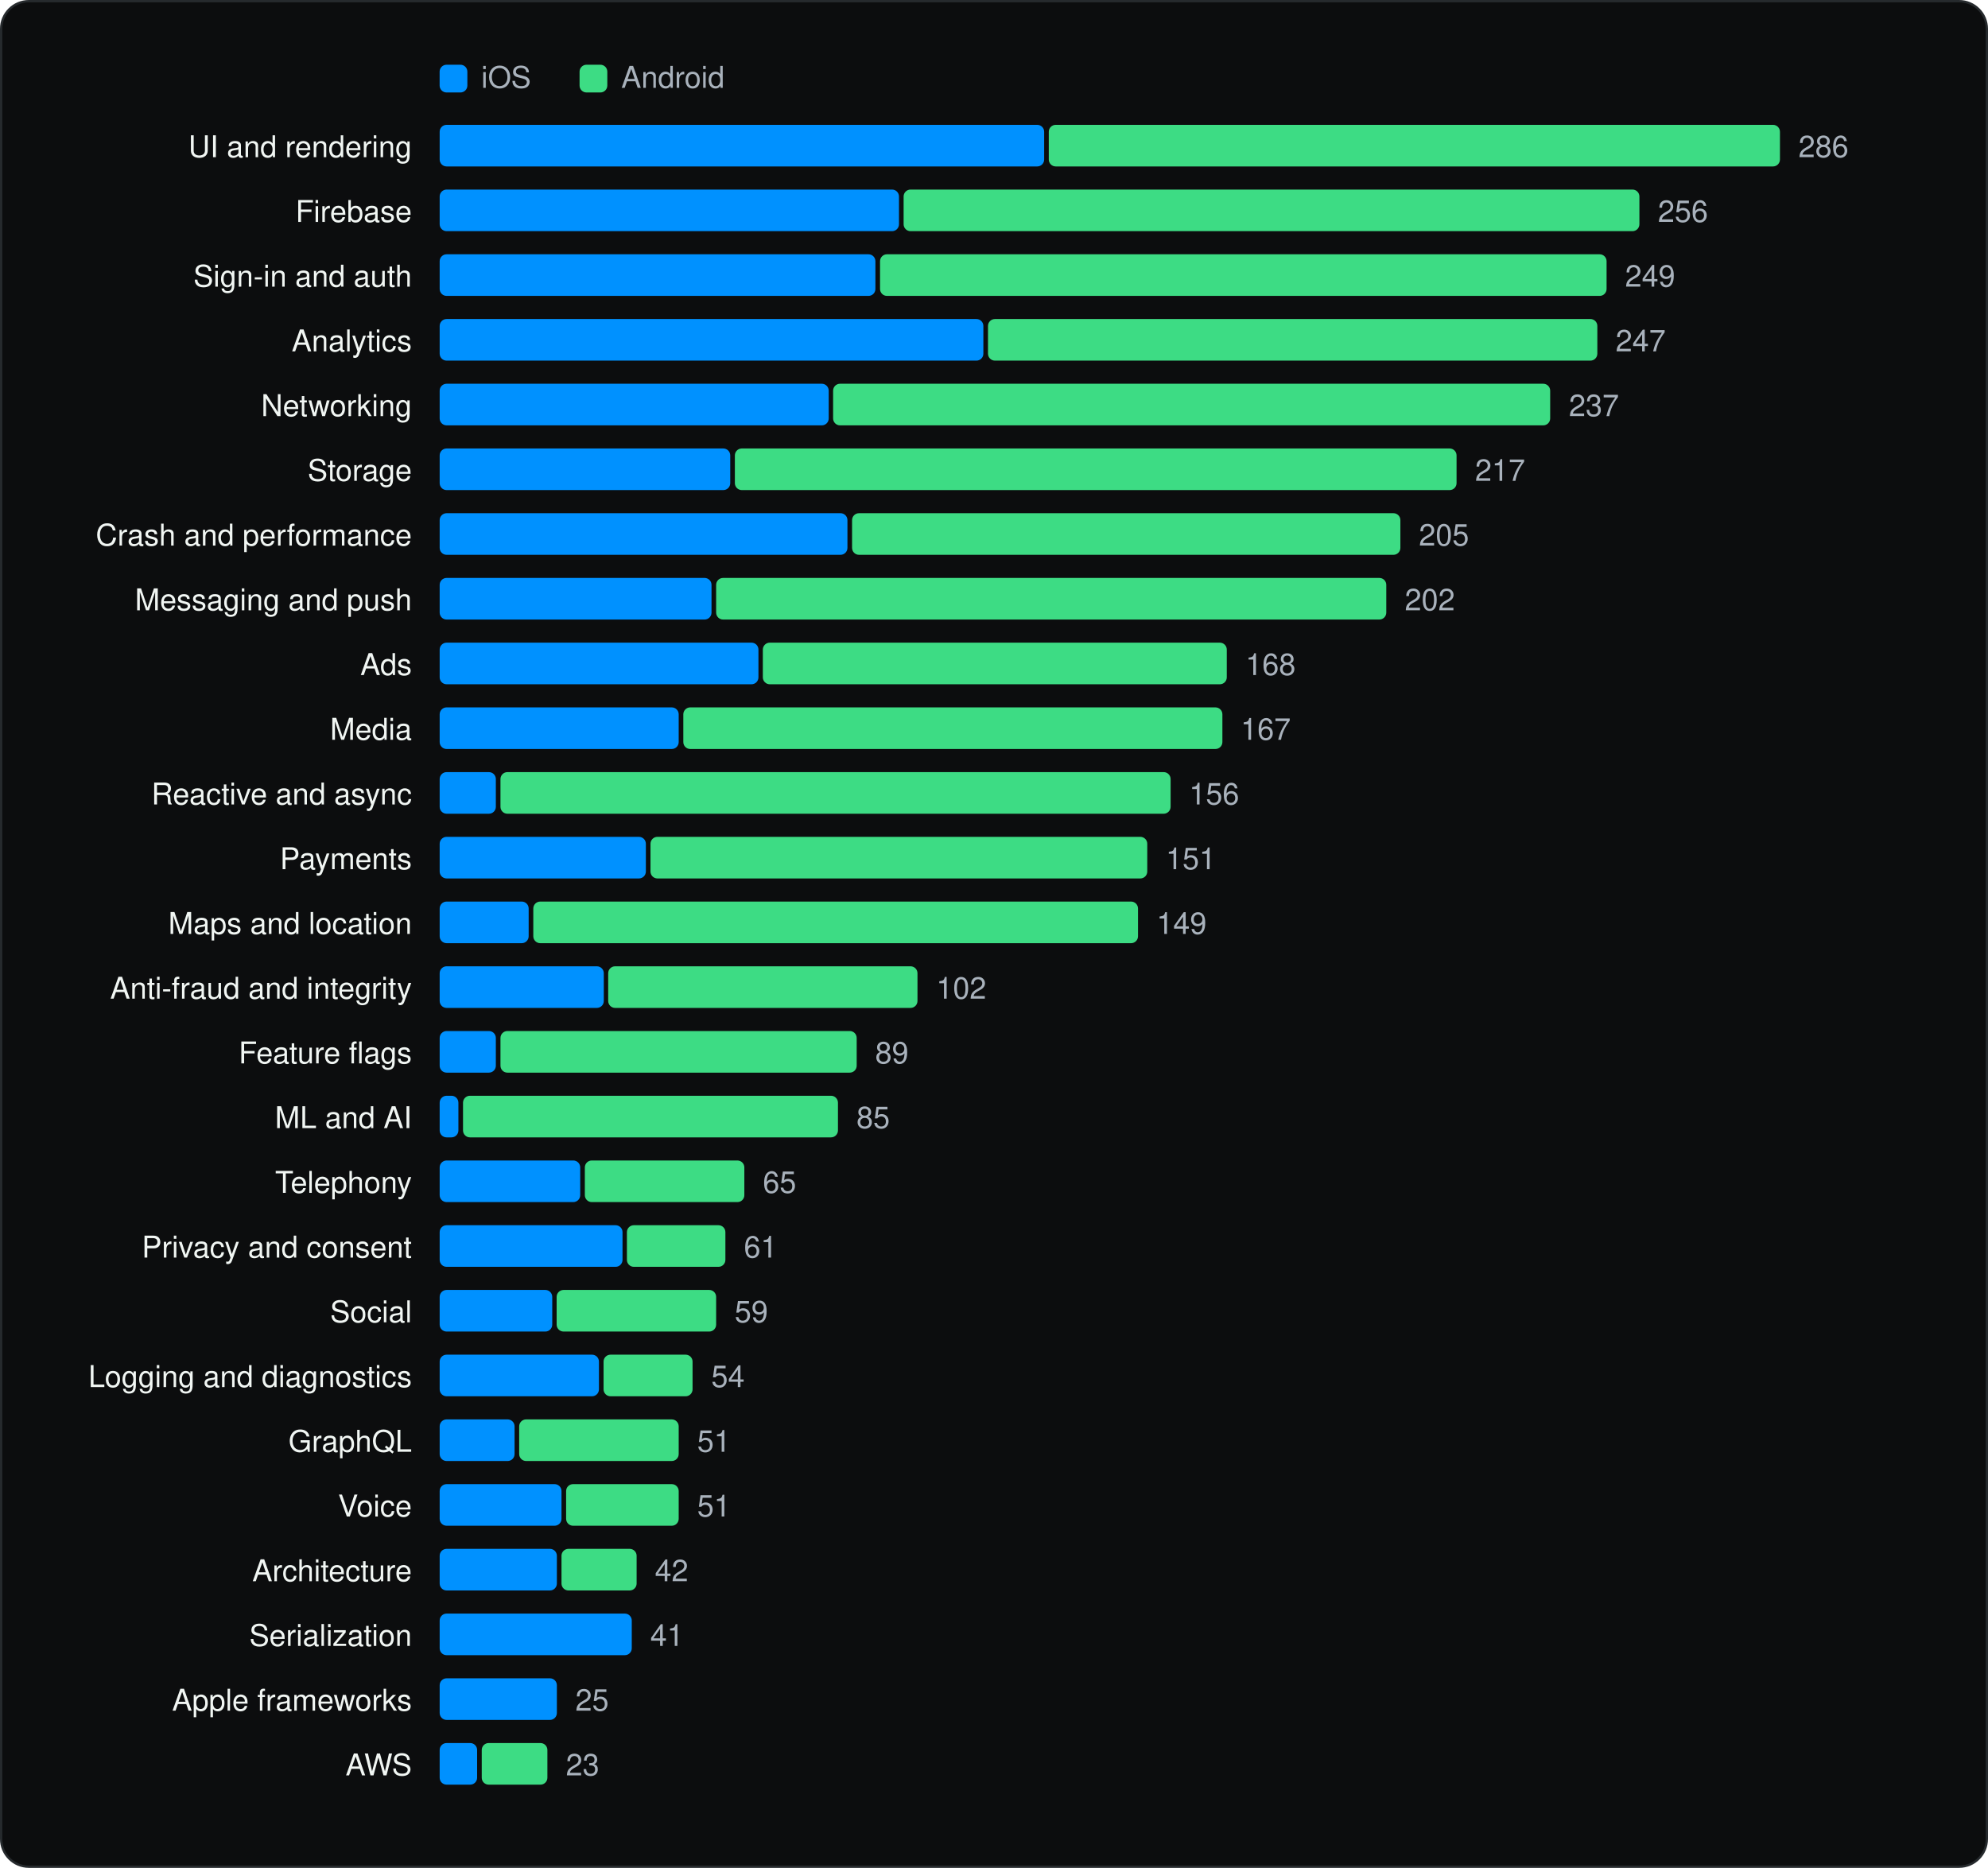
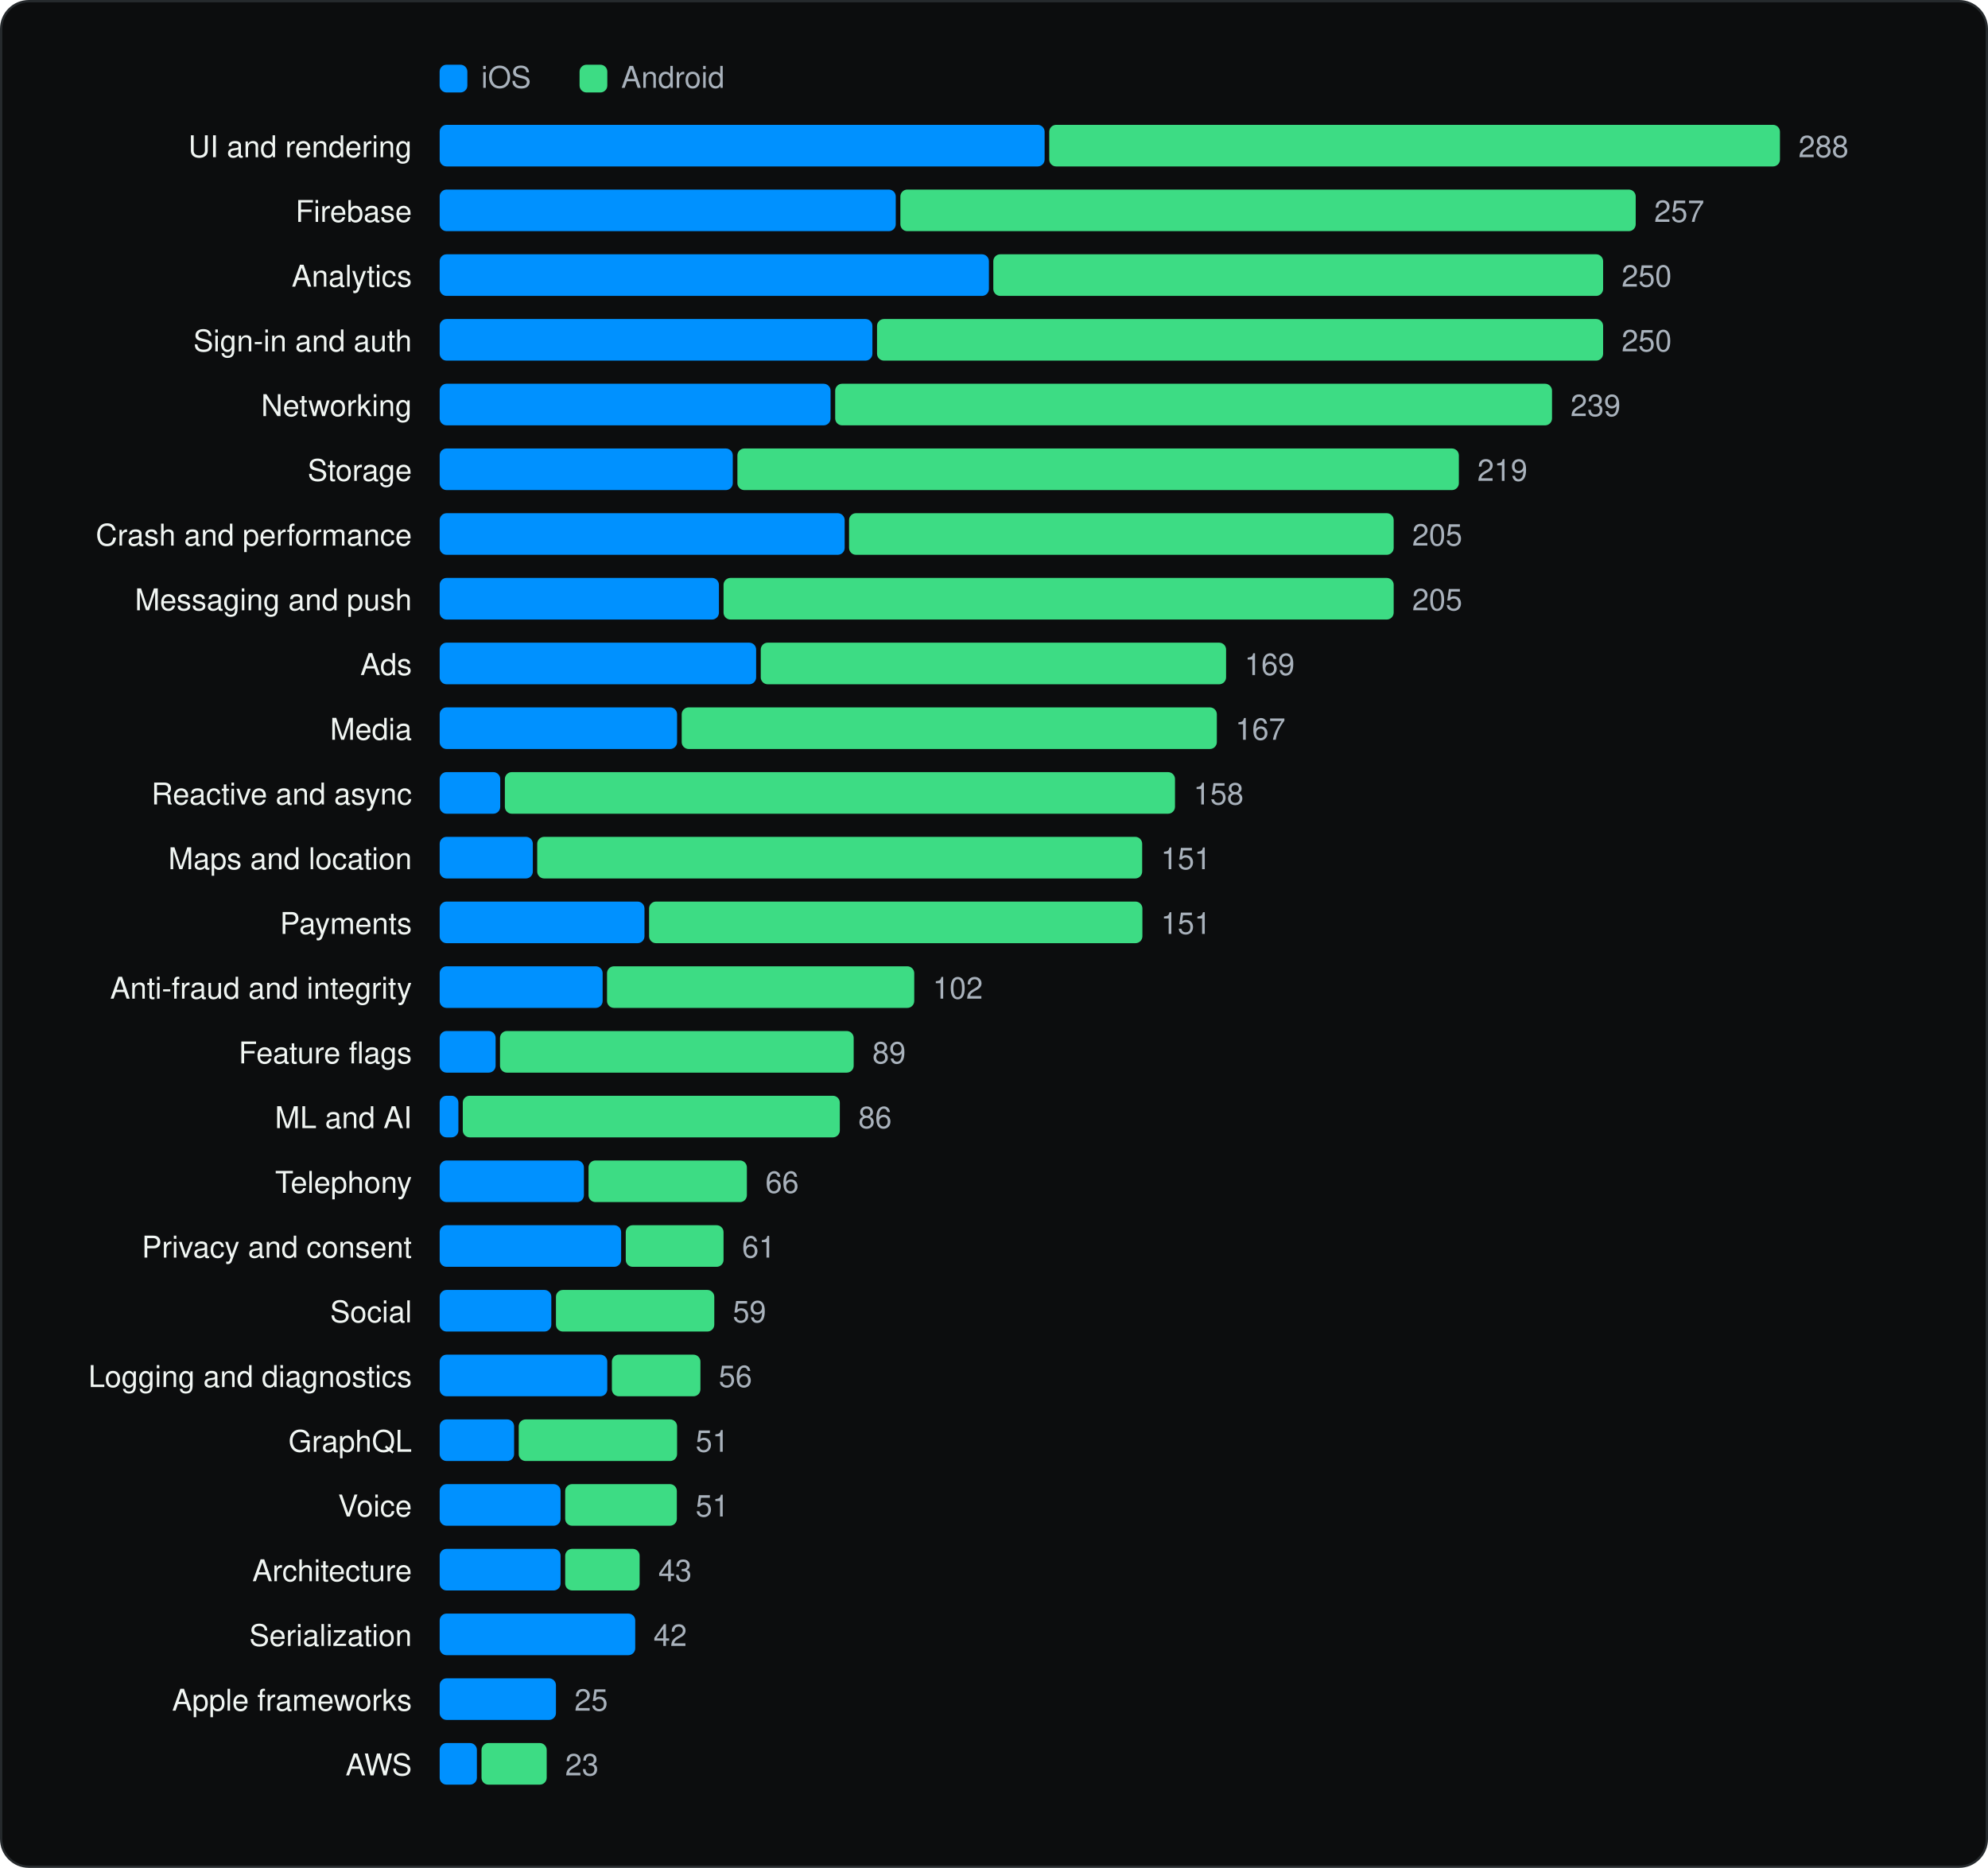
<svg xmlns="http://www.w3.org/2000/svg" viewBox="0 0 860 808" width="860" height="808" role="img" aria-label="SDK categories" font-family="Geist, -apple-system, BlinkMacSystemFont, 'Segoe UI', Helvetica, Arial, sans-serif">
  <rect x="0.5" y="0.5" width="859" height="807" rx="12" fill="#0C0D0E" stroke="#262A2D" />
  <g transform="translate(20 20)">
    <rect x="170.18" y="8" width="12" height="12" rx="3" fill="#0091FF" />
    <text x="188.18" y="18" font-size="13" fill="#A9B2BC">iOS</text>
    <rect x="230.72" y="8" width="12" height="12" rx="3" fill="#3DDC84" />
    <text x="248.72" y="18" font-size="13" fill="#A9B2BC">Android</text>
    <text x="158.18" y="48" font-size="13" text-anchor="end" fill="#F1F6F3">UI and rendering</text>
-     <rect x="170.2" y="34" width="261.5" height="18" rx="3" fill="#0091FF" />
-     <rect x="433.7" y="34" width="316.3" height="18" rx="3" fill="#3DDC84" />
-     <text x="758.0" y="48" font-size="13" fill="#A9B2BC">286</text>
+     <rect x="170.2" y="34" width="261.7" height="18" rx="3" fill="#0091FF" />
+     <rect x="433.9" y="34" width="316.1" height="18" rx="3" fill="#3DDC84" />
+     <text x="758.0" y="48" font-size="13" fill="#A9B2BC">288</text>
    <text x="158.18" y="76" font-size="13" text-anchor="end" fill="#F1F6F3">Firebase</text>
-     <rect x="170.2" y="62" width="198.7" height="18" rx="3" fill="#0091FF" />
-     <rect x="370.9" y="62" width="318.3" height="18" rx="3" fill="#3DDC84" />
-     <text x="697.2" y="76" font-size="13" fill="#A9B2BC">256</text>
-     <text x="158.18" y="104" font-size="13" text-anchor="end" fill="#F1F6F3">Sign-in and auth</text>
-     <rect x="170.2" y="90" width="188.5" height="18" rx="3" fill="#0091FF" />
-     <rect x="360.7" y="90" width="314.3" height="18" rx="3" fill="#3DDC84" />
-     <text x="683.0" y="104" font-size="13" fill="#A9B2BC">249</text>
-     <text x="158.18" y="132" font-size="13" text-anchor="end" fill="#F1F6F3">Analytics</text>
-     <rect x="170.2" y="118" width="235.2" height="18" rx="3" fill="#0091FF" />
-     <rect x="407.4" y="118" width="263.6" height="18" rx="3" fill="#3DDC84" />
-     <text x="678.9" y="132" font-size="13" fill="#A9B2BC">247</text>
+     <rect x="170.2" y="62" width="197.3" height="18" rx="3" fill="#0091FF" />
+     <rect x="369.5" y="62" width="318.1" height="18" rx="3" fill="#3DDC84" />
+     <text x="695.6" y="76" font-size="13" fill="#A9B2BC">257</text>
+     <text x="158.18" y="104" font-size="13" text-anchor="end" fill="#F1F6F3">Analytics</text>
+     <rect x="170.2" y="90" width="237.6" height="18" rx="3" fill="#0091FF" />
+     <rect x="409.7" y="90" width="263.8" height="18" rx="3" fill="#3DDC84" />
+     <text x="681.5" y="104" font-size="13" fill="#A9B2BC">250</text>
+     <text x="158.18" y="132" font-size="13" text-anchor="end" fill="#F1F6F3">Sign-in and auth</text>
+     <rect x="170.2" y="118" width="187.2" height="18" rx="3" fill="#0091FF" />
+     <rect x="359.4" y="118" width="314.1" height="18" rx="3" fill="#3DDC84" />
+     <text x="681.5" y="132" font-size="13" fill="#A9B2BC">250</text>
    <text x="158.18" y="160" font-size="13" text-anchor="end" fill="#F1F6F3">Networking</text>
-     <rect x="170.2" y="146" width="168.3" height="18" rx="3" fill="#0091FF" />
-     <rect x="340.4" y="146" width="310.2" height="18" rx="3" fill="#3DDC84" />
-     <text x="658.7" y="160" font-size="13" fill="#A9B2BC">237</text>
+     <rect x="170.2" y="146" width="169.1" height="18" rx="3" fill="#0091FF" />
+     <rect x="341.3" y="146" width="310.1" height="18" rx="3" fill="#3DDC84" />
+     <text x="659.4" y="160" font-size="13" fill="#A9B2BC">239</text>
    <text x="158.18" y="188" font-size="13" text-anchor="end" fill="#F1F6F3">Storage</text>
-     <rect x="170.2" y="174" width="125.7" height="18" rx="3" fill="#0091FF" />
-     <rect x="297.9" y="174" width="312.2" height="18" rx="3" fill="#3DDC84" />
-     <text x="618.1" y="188" font-size="13" fill="#A9B2BC">217</text>
+     <rect x="170.2" y="174" width="126.8" height="18" rx="3" fill="#0091FF" />
+     <rect x="299.0" y="174" width="312.1" height="18" rx="3" fill="#3DDC84" />
+     <text x="619.1" y="188" font-size="13" fill="#A9B2BC">219</text>
    <text x="158.18" y="216" font-size="13" text-anchor="end" fill="#F1F6F3">Crash and performance</text>
-     <rect x="170.2" y="202" width="176.4" height="18" rx="3" fill="#0091FF" />
-     <rect x="348.6" y="202" width="237.2" height="18" rx="3" fill="#3DDC84" />
-     <text x="593.8" y="216" font-size="13" fill="#A9B2BC">205</text>
+     <rect x="170.2" y="202" width="175.2" height="18" rx="3" fill="#0091FF" />
+     <rect x="347.3" y="202" width="235.6" height="18" rx="3" fill="#3DDC84" />
+     <text x="590.9" y="216" font-size="13" fill="#A9B2BC">205</text>
    <text x="158.18" y="244" font-size="13" text-anchor="end" fill="#F1F6F3">Messaging and push</text>
-     <rect x="170.2" y="230" width="117.6" height="18" rx="3" fill="#0091FF" />
-     <rect x="289.8" y="230" width="289.9" height="18" rx="3" fill="#3DDC84" />
-     <text x="587.7" y="244" font-size="13" fill="#A9B2BC">202</text>
+     <rect x="170.2" y="230" width="120.8" height="18" rx="3" fill="#0091FF" />
+     <rect x="293.0" y="230" width="289.9" height="18" rx="3" fill="#3DDC84" />
+     <text x="590.9" y="244" font-size="13" fill="#A9B2BC">205</text>
    <text x="158.18" y="272" font-size="13" text-anchor="end" fill="#F1F6F3">Ads</text>
-     <rect x="170.2" y="258" width="137.9" height="18" rx="3" fill="#0091FF" />
-     <rect x="310.0" y="258" width="200.7" height="18" rx="3" fill="#3DDC84" />
-     <text x="518.8" y="272" font-size="13" fill="#A9B2BC">168</text>
+     <rect x="170.2" y="258" width="136.9" height="18" rx="3" fill="#0091FF" />
+     <rect x="309.1" y="258" width="201.3" height="18" rx="3" fill="#3DDC84" />
+     <text x="518.4" y="272" font-size="13" fill="#A9B2BC">169</text>
    <text x="158.18" y="300" font-size="13" text-anchor="end" fill="#F1F6F3">Media</text>
-     <rect x="170.2" y="286" width="103.4" height="18" rx="3" fill="#0091FF" />
-     <rect x="275.6" y="286" width="233.2" height="18" rx="3" fill="#3DDC84" />
-     <text x="516.7" y="300" font-size="13" fill="#A9B2BC">167</text>
+     <rect x="170.2" y="286" width="102.7" height="18" rx="3" fill="#0091FF" />
+     <rect x="274.9" y="286" width="231.5" height="18" rx="3" fill="#3DDC84" />
+     <text x="514.4" y="300" font-size="13" fill="#A9B2BC">167</text>
    <text x="158.18" y="328" font-size="13" text-anchor="end" fill="#F1F6F3">Reactive and async</text>
-     <rect x="170.2" y="314" width="24.3" height="18" rx="3" fill="#0091FF" />
-     <rect x="196.5" y="314" width="289.9" height="18" rx="3" fill="#3DDC84" />
-     <text x="494.4" y="328" font-size="13" fill="#A9B2BC">156</text>
-     <text x="158.18" y="356" font-size="13" text-anchor="end" fill="#F1F6F3">Payments</text>
-     <rect x="170.2" y="342" width="89.2" height="18" rx="3" fill="#0091FF" />
-     <rect x="261.4" y="342" width="214.9" height="18" rx="3" fill="#3DDC84" />
-     <text x="484.3" y="356" font-size="13" fill="#A9B2BC">151</text>
-     <text x="158.18" y="384" font-size="13" text-anchor="end" fill="#F1F6F3">Maps and location</text>
-     <rect x="170.2" y="370" width="38.5" height="18" rx="3" fill="#0091FF" />
-     <rect x="210.7" y="370" width="261.6" height="18" rx="3" fill="#3DDC84" />
-     <text x="480.3" y="384" font-size="13" fill="#A9B2BC">149</text>
+     <rect x="170.2" y="314" width="26.2" height="18" rx="3" fill="#0091FF" />
+     <rect x="198.4" y="314" width="289.9" height="18" rx="3" fill="#3DDC84" />
+     <text x="496.3" y="328" font-size="13" fill="#A9B2BC">158</text>
+     <text x="158.18" y="356" font-size="13" text-anchor="end" fill="#F1F6F3">Maps and location</text>
+     <rect x="170.2" y="342" width="40.3" height="18" rx="3" fill="#0091FF" />
+     <rect x="212.4" y="342" width="261.7" height="18" rx="3" fill="#3DDC84" />
+     <text x="482.2" y="356" font-size="13" fill="#A9B2BC">151</text>
+     <text x="158.18" y="384" font-size="13" text-anchor="end" fill="#F1F6F3">Payments</text>
+     <rect x="170.2" y="370" width="88.6" height="18" rx="3" fill="#0091FF" />
+     <rect x="260.8" y="370" width="213.4" height="18" rx="3" fill="#3DDC84" />
+     <text x="482.2" y="384" font-size="13" fill="#A9B2BC">151</text>
    <text x="158.18" y="412" font-size="13" text-anchor="end" fill="#F1F6F3">Anti-fraud and integrity</text>
-     <rect x="170.2" y="398" width="71.0" height="18" rx="3" fill="#0091FF" />
-     <rect x="243.1" y="398" width="133.8" height="18" rx="3" fill="#3DDC84" />
-     <text x="385.0" y="412" font-size="13" fill="#A9B2BC">102</text>
+     <rect x="170.2" y="398" width="70.5" height="18" rx="3" fill="#0091FF" />
+     <rect x="242.6" y="398" width="132.9" height="18" rx="3" fill="#3DDC84" />
+     <text x="383.5" y="412" font-size="13" fill="#A9B2BC">102</text>
    <text x="158.18" y="440" font-size="13" text-anchor="end" fill="#F1F6F3">Feature flags</text>
-     <rect x="170.2" y="426" width="24.3" height="18" rx="3" fill="#0091FF" />
-     <rect x="196.5" y="426" width="154.1" height="18" rx="3" fill="#3DDC84" />
-     <text x="358.6" y="440" font-size="13" fill="#A9B2BC">89</text>
+     <rect x="170.2" y="426" width="24.2" height="18" rx="3" fill="#0091FF" />
+     <rect x="196.3" y="426" width="153.0" height="18" rx="3" fill="#3DDC84" />
+     <text x="357.4" y="440" font-size="13" fill="#A9B2BC">89</text>
    <text x="158.18" y="468" font-size="13" text-anchor="end" fill="#F1F6F3">ML and AI</text>
    <rect x="170.2" y="454" width="8.1" height="18" rx="3" fill="#0091FF" />
-     <rect x="180.3" y="454" width="162.2" height="18" rx="3" fill="#3DDC84" />
-     <text x="350.5" y="468" font-size="13" fill="#A9B2BC">85</text>
+     <rect x="180.2" y="454" width="163.1" height="18" rx="3" fill="#3DDC84" />
+     <text x="351.3" y="468" font-size="13" fill="#A9B2BC">86</text>
    <text x="158.18" y="496" font-size="13" text-anchor="end" fill="#F1F6F3">Telephony</text>
-     <rect x="170.2" y="482" width="60.8" height="18" rx="3" fill="#0091FF" />
-     <rect x="233.0" y="482" width="69.0" height="18" rx="3" fill="#3DDC84" />
-     <text x="310.0" y="496" font-size="13" fill="#A9B2BC">65</text>
+     <rect x="170.2" y="482" width="62.4" height="18" rx="3" fill="#0091FF" />
+     <rect x="234.6" y="482" width="68.5" height="18" rx="3" fill="#3DDC84" />
+     <text x="311.1" y="496" font-size="13" fill="#A9B2BC">66</text>
    <text x="158.18" y="524" font-size="13" text-anchor="end" fill="#F1F6F3">Privacy and consent</text>
-     <rect x="170.2" y="510" width="79.1" height="18" rx="3" fill="#0091FF" />
-     <rect x="251.2" y="510" width="42.6" height="18" rx="3" fill="#3DDC84" />
-     <text x="301.8" y="524" font-size="13" fill="#A9B2BC">61</text>
+     <rect x="170.2" y="510" width="78.5" height="18" rx="3" fill="#0091FF" />
+     <rect x="250.7" y="510" width="42.3" height="18" rx="3" fill="#3DDC84" />
+     <text x="301.0" y="524" font-size="13" fill="#A9B2BC">61</text>
    <text x="158.18" y="552" font-size="13" text-anchor="end" fill="#F1F6F3">Social</text>
-     <rect x="170.2" y="538" width="48.7" height="18" rx="3" fill="#0091FF" />
-     <rect x="220.8" y="538" width="69.0" height="18" rx="3" fill="#3DDC84" />
-     <text x="297.8" y="552" font-size="13" fill="#A9B2BC">59</text>
+     <rect x="170.2" y="538" width="48.3" height="18" rx="3" fill="#0091FF" />
+     <rect x="220.5" y="538" width="68.5" height="18" rx="3" fill="#3DDC84" />
+     <text x="297.0" y="552" font-size="13" fill="#A9B2BC">59</text>
    <text x="158.18" y="580" font-size="13" text-anchor="end" fill="#F1F6F3">Logging and diagnostics</text>
-     <rect x="170.2" y="566" width="68.9" height="18" rx="3" fill="#0091FF" />
-     <rect x="241.1" y="566" width="38.5" height="18" rx="3" fill="#3DDC84" />
-     <text x="287.7" y="580" font-size="13" fill="#A9B2BC">54</text>
+     <rect x="170.2" y="566" width="72.5" height="18" rx="3" fill="#0091FF" />
+     <rect x="244.7" y="566" width="38.3" height="18" rx="3" fill="#3DDC84" />
+     <text x="290.9" y="580" font-size="13" fill="#A9B2BC">56</text>
    <text x="158.18" y="608" font-size="13" text-anchor="end" fill="#F1F6F3">GraphQL</text>
-     <rect x="170.2" y="594" width="32.4" height="18" rx="3" fill="#0091FF" />
-     <rect x="204.6" y="594" width="69.0" height="18" rx="3" fill="#3DDC84" />
-     <text x="281.6" y="608" font-size="13" fill="#A9B2BC">51</text>
+     <rect x="170.2" y="594" width="32.2" height="18" rx="3" fill="#0091FF" />
+     <rect x="204.4" y="594" width="68.5" height="18" rx="3" fill="#3DDC84" />
+     <text x="280.9" y="608" font-size="13" fill="#A9B2BC">51</text>
    <text x="158.18" y="636" font-size="13" text-anchor="end" fill="#F1F6F3">Voice</text>
-     <rect x="170.2" y="622" width="52.7" height="18" rx="3" fill="#0091FF" />
-     <rect x="224.9" y="622" width="48.7" height="18" rx="3" fill="#3DDC84" />
-     <text x="281.6" y="636" font-size="13" fill="#A9B2BC">51</text>
+     <rect x="170.2" y="622" width="52.3" height="18" rx="3" fill="#0091FF" />
+     <rect x="224.5" y="622" width="48.3" height="18" rx="3" fill="#3DDC84" />
+     <text x="280.9" y="636" font-size="13" fill="#A9B2BC">51</text>
    <text x="158.18" y="664" font-size="13" text-anchor="end" fill="#F1F6F3">Architecture</text>
-     <rect x="170.2" y="650" width="50.7" height="18" rx="3" fill="#0091FF" />
-     <rect x="222.9" y="650" width="32.5" height="18" rx="3" fill="#3DDC84" />
-     <text x="263.3" y="664" font-size="13" fill="#A9B2BC">42</text>
+     <rect x="170.2" y="650" width="52.3" height="18" rx="3" fill="#0091FF" />
+     <rect x="224.5" y="650" width="32.2" height="18" rx="3" fill="#3DDC84" />
+     <text x="264.8" y="664" font-size="13" fill="#A9B2BC">43</text>
    <text x="158.18" y="692" font-size="13" text-anchor="end" fill="#F1F6F3">Serialization</text>
-     <rect x="170.2" y="678" width="83.1" height="18" rx="3" fill="#0091FF" />
-     <text x="261.3" y="692" font-size="13" fill="#A9B2BC">41</text>
+     <rect x="170.2" y="678" width="84.6" height="18" rx="3" fill="#0091FF" />
+     <text x="262.7" y="692" font-size="13" fill="#A9B2BC">42</text>
    <text x="158.18" y="720" font-size="13" text-anchor="end" fill="#F1F6F3">Apple frameworks</text>
-     <rect x="170.2" y="706" width="50.7" height="18" rx="3" fill="#0091FF" />
-     <text x="228.9" y="720" font-size="13" fill="#A9B2BC">25</text>
+     <rect x="170.2" y="706" width="50.3" height="18" rx="3" fill="#0091FF" />
+     <text x="228.5" y="720" font-size="13" fill="#A9B2BC">25</text>
    <text x="158.18" y="748" font-size="13" text-anchor="end" fill="#F1F6F3">AWS</text>
-     <rect x="170.2" y="734" width="16.2" height="18" rx="3" fill="#0091FF" />
-     <rect x="188.4" y="734" width="28.4" height="18" rx="3" fill="#3DDC84" />
-     <text x="224.8" y="748" font-size="13" fill="#A9B2BC">23</text>
+     <rect x="170.2" y="734" width="16.1" height="18" rx="3" fill="#0091FF" />
+     <rect x="188.3" y="734" width="28.2" height="18" rx="3" fill="#3DDC84" />
+     <text x="224.5" y="748" font-size="13" fill="#A9B2BC">23</text>
  </g>
</svg>
